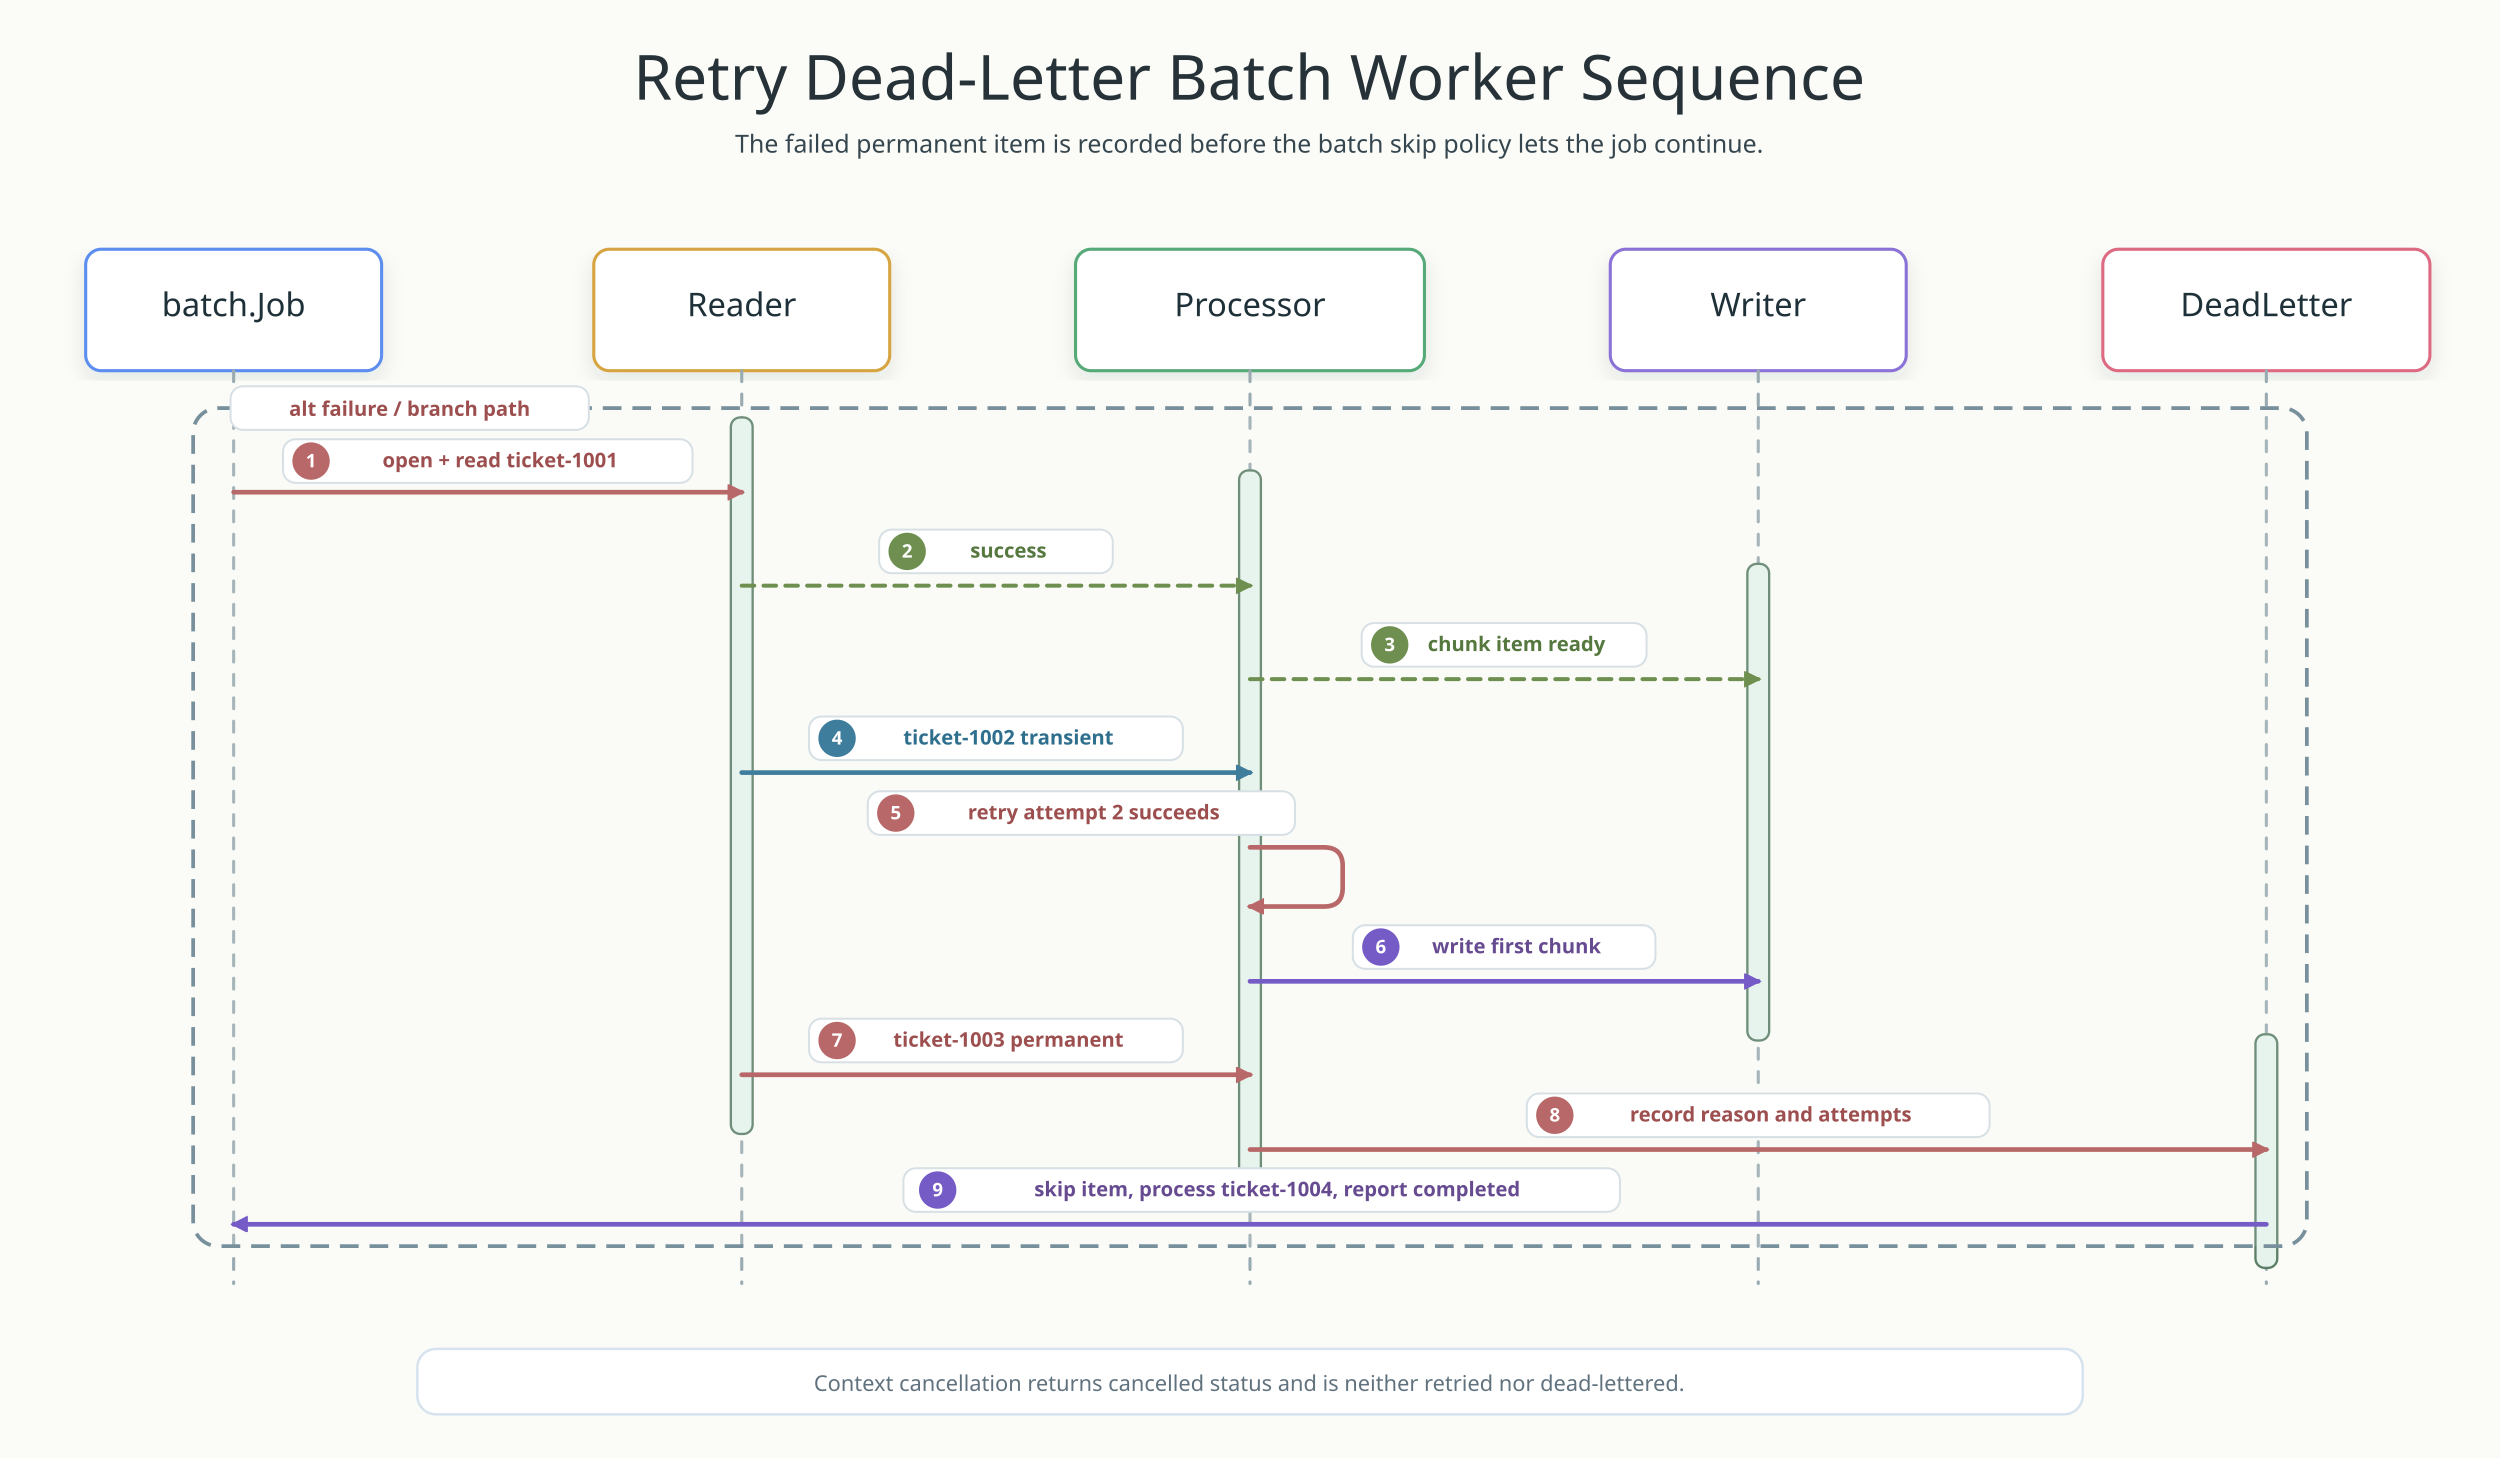
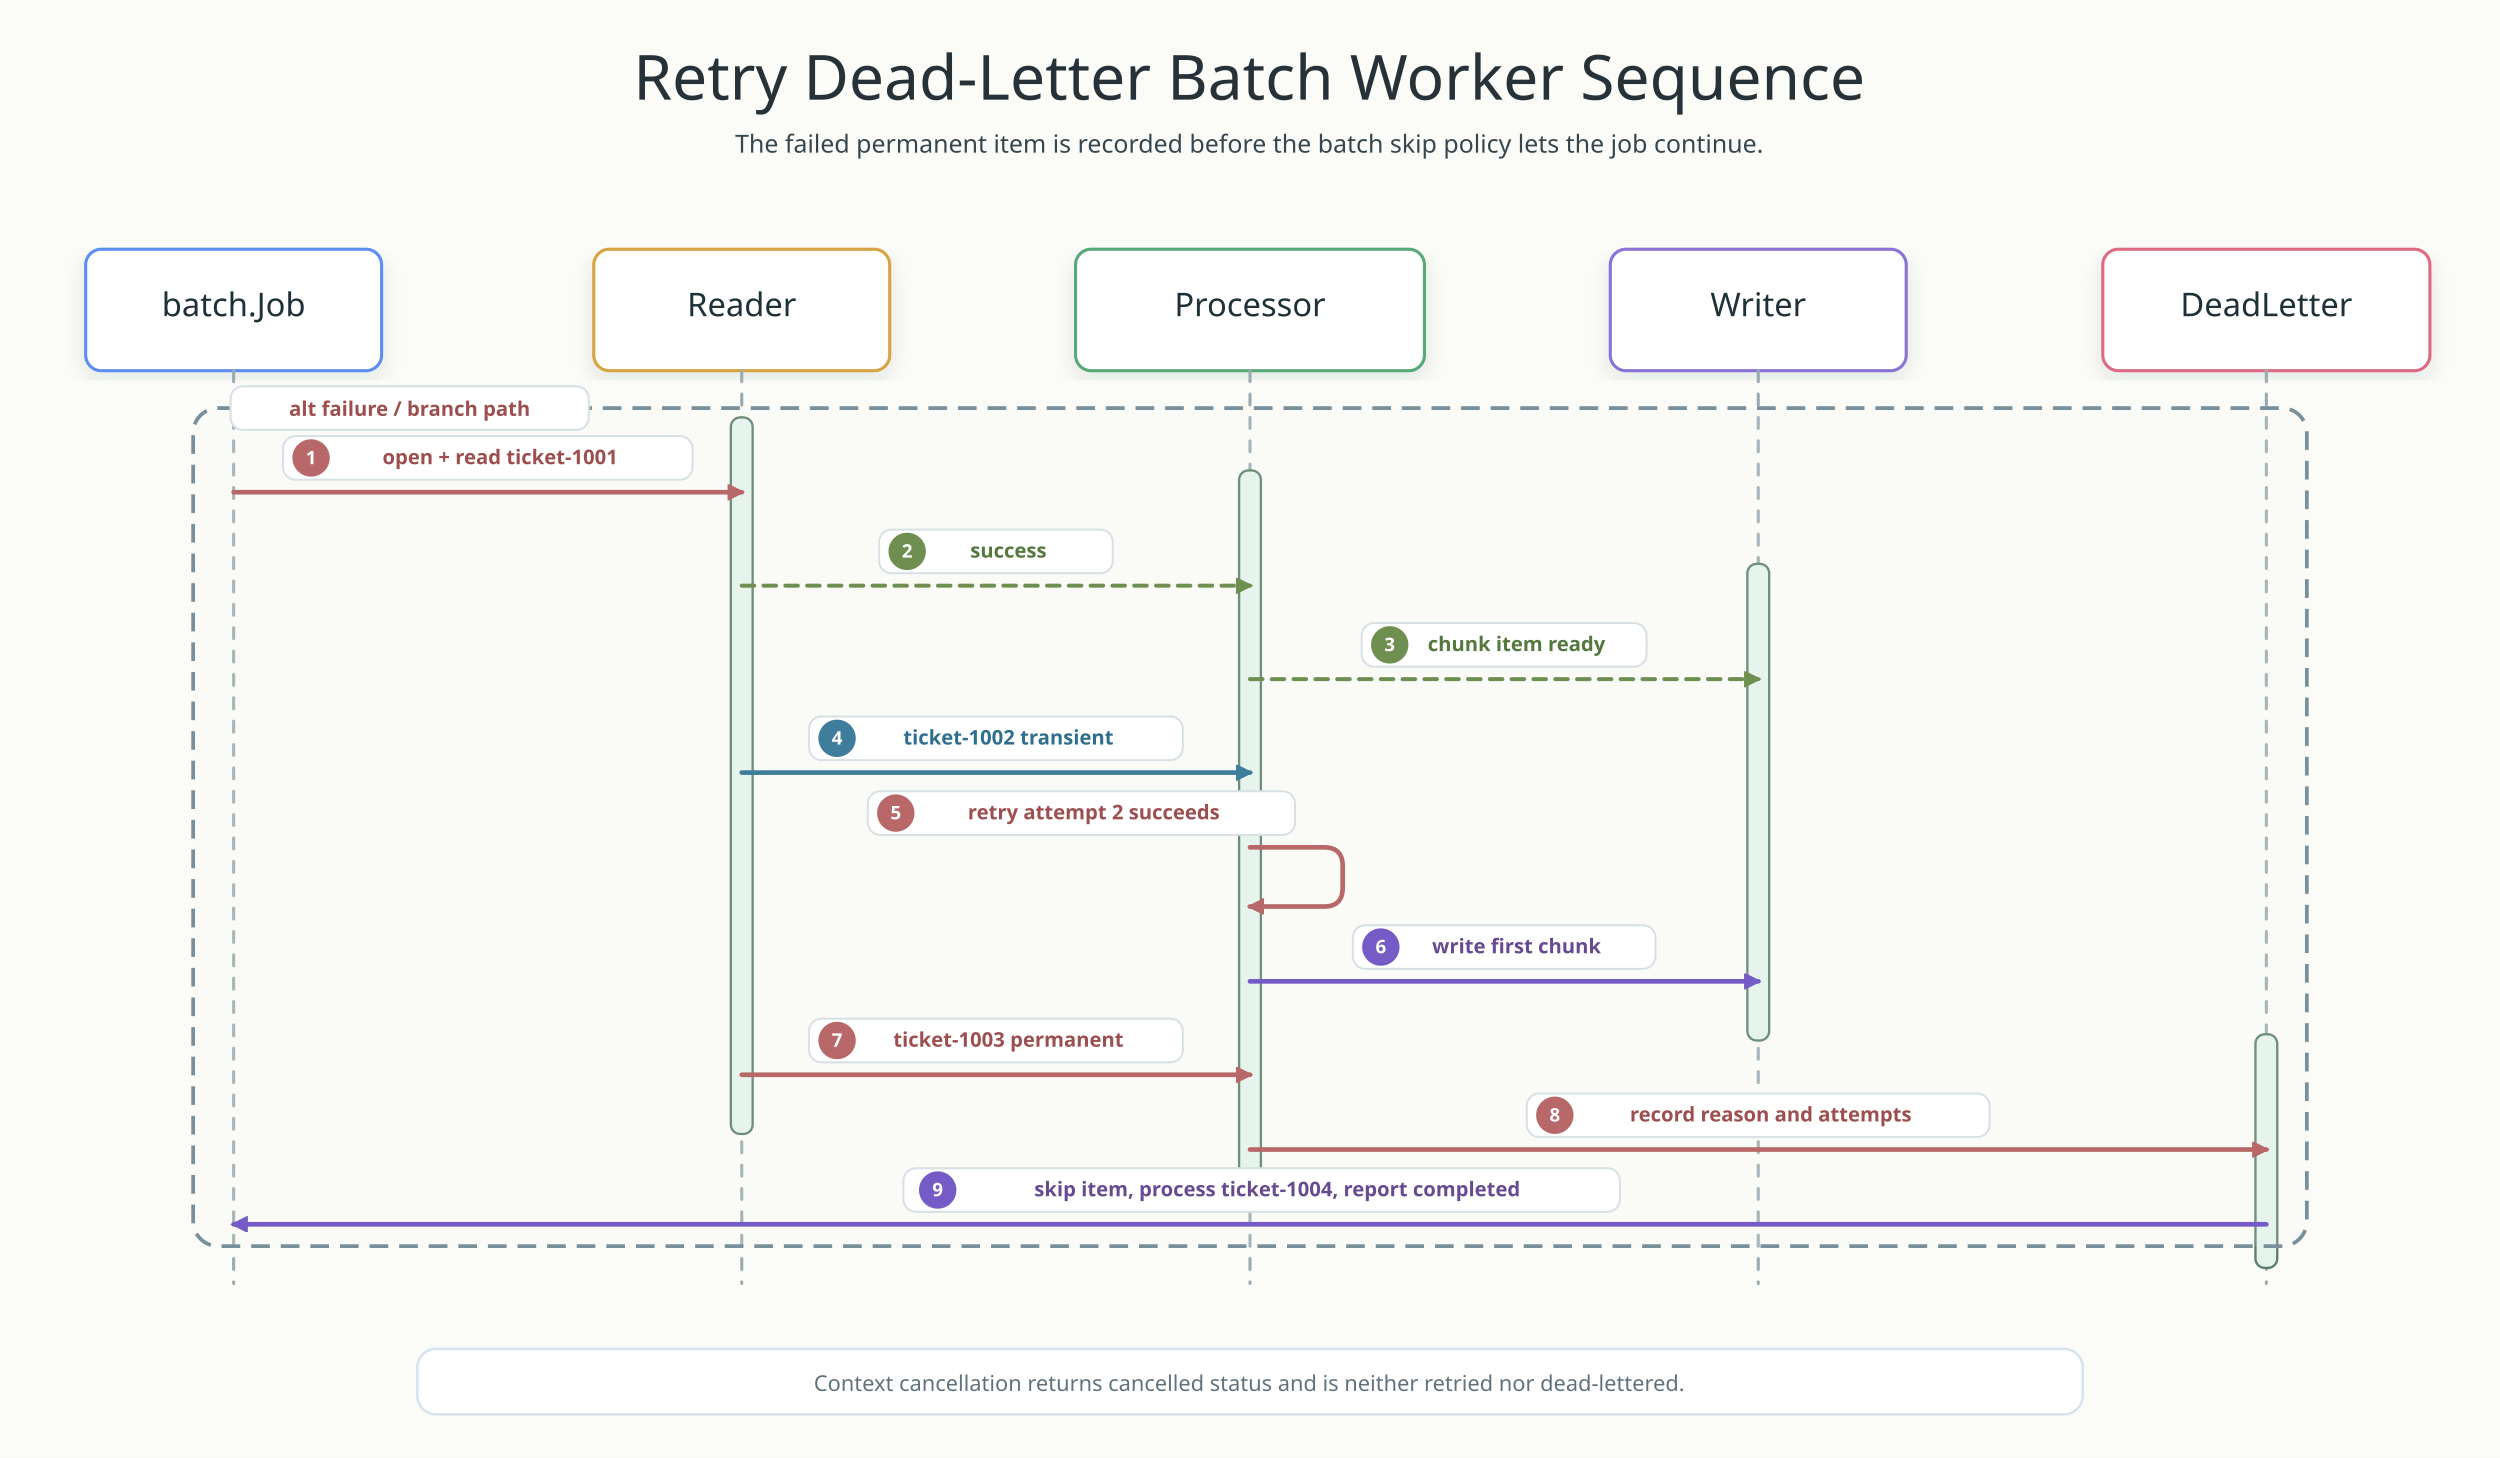
<svg xmlns="http://www.w3.org/2000/svg" width="1605" height="936" viewBox="-60 0 1605 936" role="img" aria-labelledby="title desc">
  <defs>
    <filter id="shadow" x="-8%" y="-8%" width="116%" height="116%">
      <feDropShadow dx="0" dy="6" stdDeviation="7" flood-color="#203040" flood-opacity="0.10" />
    </filter>
    <marker id="arrow-call" markerWidth="13" markerHeight="13" refX="9" refY="5" orient="auto" markerUnits="userSpaceOnUse">
      <polygon points="0,0 10,5 0,10" fill="#3F7D9C" stroke="#3F7D9C" stroke-dasharray="none" style="stroke-dasharray:none" />
    </marker>
    <marker id="arrow-return" markerWidth="13" markerHeight="13" refX="9" refY="5" orient="auto" markerUnits="userSpaceOnUse">
      <polygon points="0,0 10,5 0,10" fill="#6E8F4F" stroke="#6E8F4F" stroke-dasharray="none" style="stroke-dasharray:none" />
    </marker>
    <marker id="arrow-async" markerWidth="13" markerHeight="13" refX="9" refY="5" orient="auto" markerUnits="userSpaceOnUse">
      <polygon points="0,0 10,5 0,10" fill="#755BC6" stroke="#755BC6" stroke-dasharray="none" style="stroke-dasharray:none" />
    </marker>
    <marker id="arrow-fail" markerWidth="13" markerHeight="13" refX="9" refY="5" orient="auto" markerUnits="userSpaceOnUse">
      <polygon points="0,0 10,5 0,10" fill="#B86868" stroke="#B86868" stroke-dasharray="none" style="stroke-dasharray:none" />
    </marker>
    <style>
      @font-face { font-family: 'Architects Daughter'; src: url('file:///Users/debop/Library/Fonts/ArchitectsDaughter-Regular.ttf') format('truetype'); }
      @font-face { font-family: 'Comic Mono'; src: url('file:///Users/debop/Library/Fonts/ComicMono.ttf') format('truetype'); }
      .canvas{fill:#fbfcf8}.title{font-family:'Architects Daughter';font-size:40px;fill:#263238}.subtitle,.detail,.footer{font-family:'Comic Mono';fill:#36464f}.subtitle{font-size:16px}.footer{font-size:14px;fill:#60727d}.cardTitle{font-family:'Architects Daughter';font-size:21px;fill:#1f3138}.role{font-family:'Comic Mono';font-size:12px;fill:#546a73}.card{fill:#ffffff;stroke-width:2;filter:url(#shadow)}.lifeline{stroke:#9aaab1;stroke-width:2;stroke-dasharray:7 8;stroke-linecap:round}.activation{fill:#e6f2ec;stroke:#5b7e67;stroke-width:1.5}.call,.return,.async,.fail{fill:none;stroke-width:3;stroke-linecap:round;stroke-linejoin:round}.call{stroke:#3F7D9C;marker-end:url(#arrow-call)}.return{stroke:#6E8F4F;stroke-width:2.6;stroke-dasharray:8 6;marker-end:url(#arrow-return)}.async{stroke:#755BC6;marker-end:url(#arrow-async)}.fail{stroke:#B86868;marker-end:url(#arrow-fail)}.alt{fill:#eef7f0;fill-opacity:.14;stroke:#78909c;stroke-width:2.4;stroke-dasharray:12 7}.divider{stroke:#78909c;stroke-width:2;stroke-dasharray:10 8}rect.label{fill:#ffffff;stroke:#d7e0e4;stroke-width:1.3}.callLabel{stroke:#9cc2d1}.returnLabel{stroke:#b6c9a4}.asyncLabel{stroke:#b8a9d5}.failLabel{stroke:#d9abab}.badgeText,.msg{font-family:'Comic Mono';font-size:12px;font-weight:700}.msg{font-size:13px}.callText{fill:#2f6f8e}.returnText{fill:#55783F}.asyncText{fill:#674b91}.failText{fill:#9d4f4f}
    </style>
  </defs>
  <rect class="canvas" x="-60" y="0" width="1605" height="936" />
  <text class="title" x="742" y="64" text-anchor="middle">Retry Dead-Letter Batch Worker Sequence</text>
  <text class="subtitle" x="742" y="98" text-anchor="middle">The failed permanent item is recorded before the batch skip policy lets the job continue.</text>
  <g id="participant-1">
    <rect class="card" x="-5" y="160" width="190" height="78" rx="10" fill="#E8F3FF" stroke="#5B8DEF" />
    <text class="cardTitle" x="90" y="203" text-anchor="middle">batch.Job</text>
    <line class="lifeline" x1="90" y1="238" x2="90" y2="824" />
  </g>
  <g id="participant-2">
    <rect class="card" x="321.2" y="160" width="190" height="78" rx="10" fill="#FFF3D9" stroke="#D6A441" />
    <text class="cardTitle" x="416.2" y="203" text-anchor="middle">Reader</text>
    <line class="lifeline" x1="416.2" y1="238" x2="416.2" y2="824" />
  </g>
  <g id="participant-3">
    <rect class="card" x="630.5" y="160" width="224" height="78" rx="10" fill="#EAF7EF" stroke="#58A978" />
    <text class="cardTitle" x="742.5" y="203" text-anchor="middle">Processor</text>
    <line class="lifeline" x1="742.5" y1="238" x2="742.5" y2="824" />
  </g>
  <g id="participant-4">
    <rect class="card" x="973.8" y="160" width="190" height="78" rx="10" fill="#F1ECFF" stroke="#8A72D6" />
    <text class="cardTitle" x="1068.8" y="203" text-anchor="middle">Writer</text>
    <line class="lifeline" x1="1068.8" y1="238" x2="1068.8" y2="824" />
  </g>
  <g id="participant-5">
    <rect class="card" x="1290" y="160" width="210" height="78" rx="10" fill="#FDECEF" stroke="#DC6B82" />
    <text class="cardTitle" x="1395" y="203" text-anchor="middle">DeadLetter</text>
    <line class="lifeline" x1="1395" y1="238" x2="1395" y2="824" />
  </g>
  <rect class="activation" x="409.2" y="268" width="14" height="460" rx="6" />
  <rect class="activation" x="735.5" y="302" width="14" height="474" rx="6" />
  <rect class="activation" x="1061.8" y="362" width="14" height="306" rx="6" />
  <rect class="activation" x="1388" y="664" width="14" height="150" rx="6" />
  <rect class="alt" x="64" y="262" width="1357" height="538" rx="16" />
  <rect class="label failLabel" x="88" y="248" width="230" height="28" rx="8" />
  <text class="msg failText" x="203" y="267" text-anchor="middle">alt failure / branch path</text>
  <g id="message-1">
-     <rect class="label failLabel" x="121.7" y="282" width="262.9" height="28" rx="8" />
-     <circle cx="139.7" cy="296" r="12" fill="#B86868" />
-     <text class="badgeText" x="139.7" y="300" text-anchor="middle" fill="#fff">1</text>
-     <text class="msg failText" x="261.1" y="300" text-anchor="middle">open + read ticket-1001</text>
+     <rect class="label failLabel" x="121.7" y="280" width="262.9" height="28" rx="8" />
+     <circle cx="139.7" cy="294" r="12" fill="#B86868" />
+     <text class="badgeText" x="139.7" y="298" text-anchor="middle" fill="#fff">1</text>
+     <text class="msg failText" x="261.1" y="298" text-anchor="middle">open + read ticket-1001</text>
    <path class="fail" d="M 90 316 H 416.2" />
  </g>
  <g id="message-2">
    <rect class="label returnLabel" x="504.4" y="340" width="150" height="28" rx="8" />
    <circle cx="522.4" cy="354" r="12" fill="#6E8F4F" />
    <text class="badgeText" x="522.4" y="358" text-anchor="middle" fill="#fff">2</text>
    <text class="msg returnText" x="587.4" y="358" text-anchor="middle">success</text>
    <path class="return" d="M 416.2 376 H 742.5" />
  </g>
  <g id="message-3">
    <rect class="label returnLabel" x="814.2" y="400" width="182.9" height="28" rx="8" />
    <circle cx="832.2" cy="414" r="12" fill="#6E8F4F" />
    <text class="badgeText" x="832.2" y="418" text-anchor="middle" fill="#fff">3</text>
    <text class="msg returnText" x="913.6" y="418" text-anchor="middle">chunk item ready</text>
    <path class="return" d="M 742.5 436 H 1068.8" />
  </g>
  <g id="message-4">
    <rect class="label callLabel" x="459.4" y="460" width="240" height="28" rx="8" />
    <circle cx="477.4" cy="474" r="12" fill="#3F7D9C" />
    <text class="badgeText" x="477.4" y="478" text-anchor="middle" fill="#fff">4</text>
    <text class="msg callText" x="587.4" y="478" text-anchor="middle">ticket-1002 transient</text>
    <path class="call" d="M 416.2 496 H 742.5" />
  </g>
  <g id="message-5">
    <rect class="label failLabel" x="497.1" y="508" width="274.3" height="28" rx="8" />
    <circle cx="515.1" cy="522" r="12" fill="#B86868" />
    <text class="badgeText" x="515.1" y="526" text-anchor="middle" fill="#fff">5</text>
    <text class="msg failText" x="642.2" y="526" text-anchor="middle">retry attempt 2 succeeds</text>
    <path class="fail" d="M 742.5 544 H 790 Q 802 544 802 556 V 570 Q 802 582 790 582 H 742.5" />
  </g>
  <g id="message-6">
    <rect class="label asyncLabel" x="808.5" y="594" width="194.3" height="28" rx="8" />
    <circle cx="826.5" cy="608" r="12" fill="#755BC6" />
    <text class="badgeText" x="826.5" y="612" text-anchor="middle" fill="#fff">6</text>
    <text class="msg asyncText" x="913.6" y="612" text-anchor="middle">write first chunk</text>
    <path class="async" d="M 742.5 630 H 1068.8" />
  </g>
  <g id="message-7">
    <rect class="label failLabel" x="459.4" y="654" width="240" height="28" rx="8" />
    <circle cx="477.4" cy="668" r="12" fill="#B86868" />
    <text class="badgeText" x="477.4" y="672" text-anchor="middle" fill="#fff">7</text>
    <text class="msg failText" x="587.4" y="672" text-anchor="middle">ticket-1003 permanent</text>
    <path class="fail" d="M 416.2 690 H 742.5" />
  </g>
  <g id="message-8">
    <rect class="label failLabel" x="920.2" y="702" width="297.1" height="28" rx="8" />
    <circle cx="938.2" cy="716" r="12" fill="#B86868" />
    <text class="badgeText" x="938.2" y="720" text-anchor="middle" fill="#fff">8</text>
    <text class="msg failText" x="1076.8" y="720" text-anchor="middle">record reason and attempts</text>
    <path class="fail" d="M 742.5 738 H 1395" />
  </g>
  <g id="message-9">
    <rect class="label asyncLabel" x="520" y="750" width="460" height="28" rx="8" />
    <circle cx="542" cy="764" r="12" fill="#755BC6" />
    <text class="badgeText" x="542" y="768" text-anchor="middle" fill="#fff">9</text>
    <text class="msg asyncText" x="760" y="768" text-anchor="middle">skip item, process ticket-1004, report completed</text>
    <path class="async" d="M 1395 786 H 90" />
  </g>
  <g>
    <rect x="207.9" y="866" width="1069.2" height="42" rx="12" fill="#ffffff" stroke="#D6E3EF" stroke-width="1.6" />
    <text class="footer" x="742" y="893" text-anchor="middle">Context cancellation returns cancelled status and is neither retried nor dead-lettered.</text>
  </g>
</svg>
